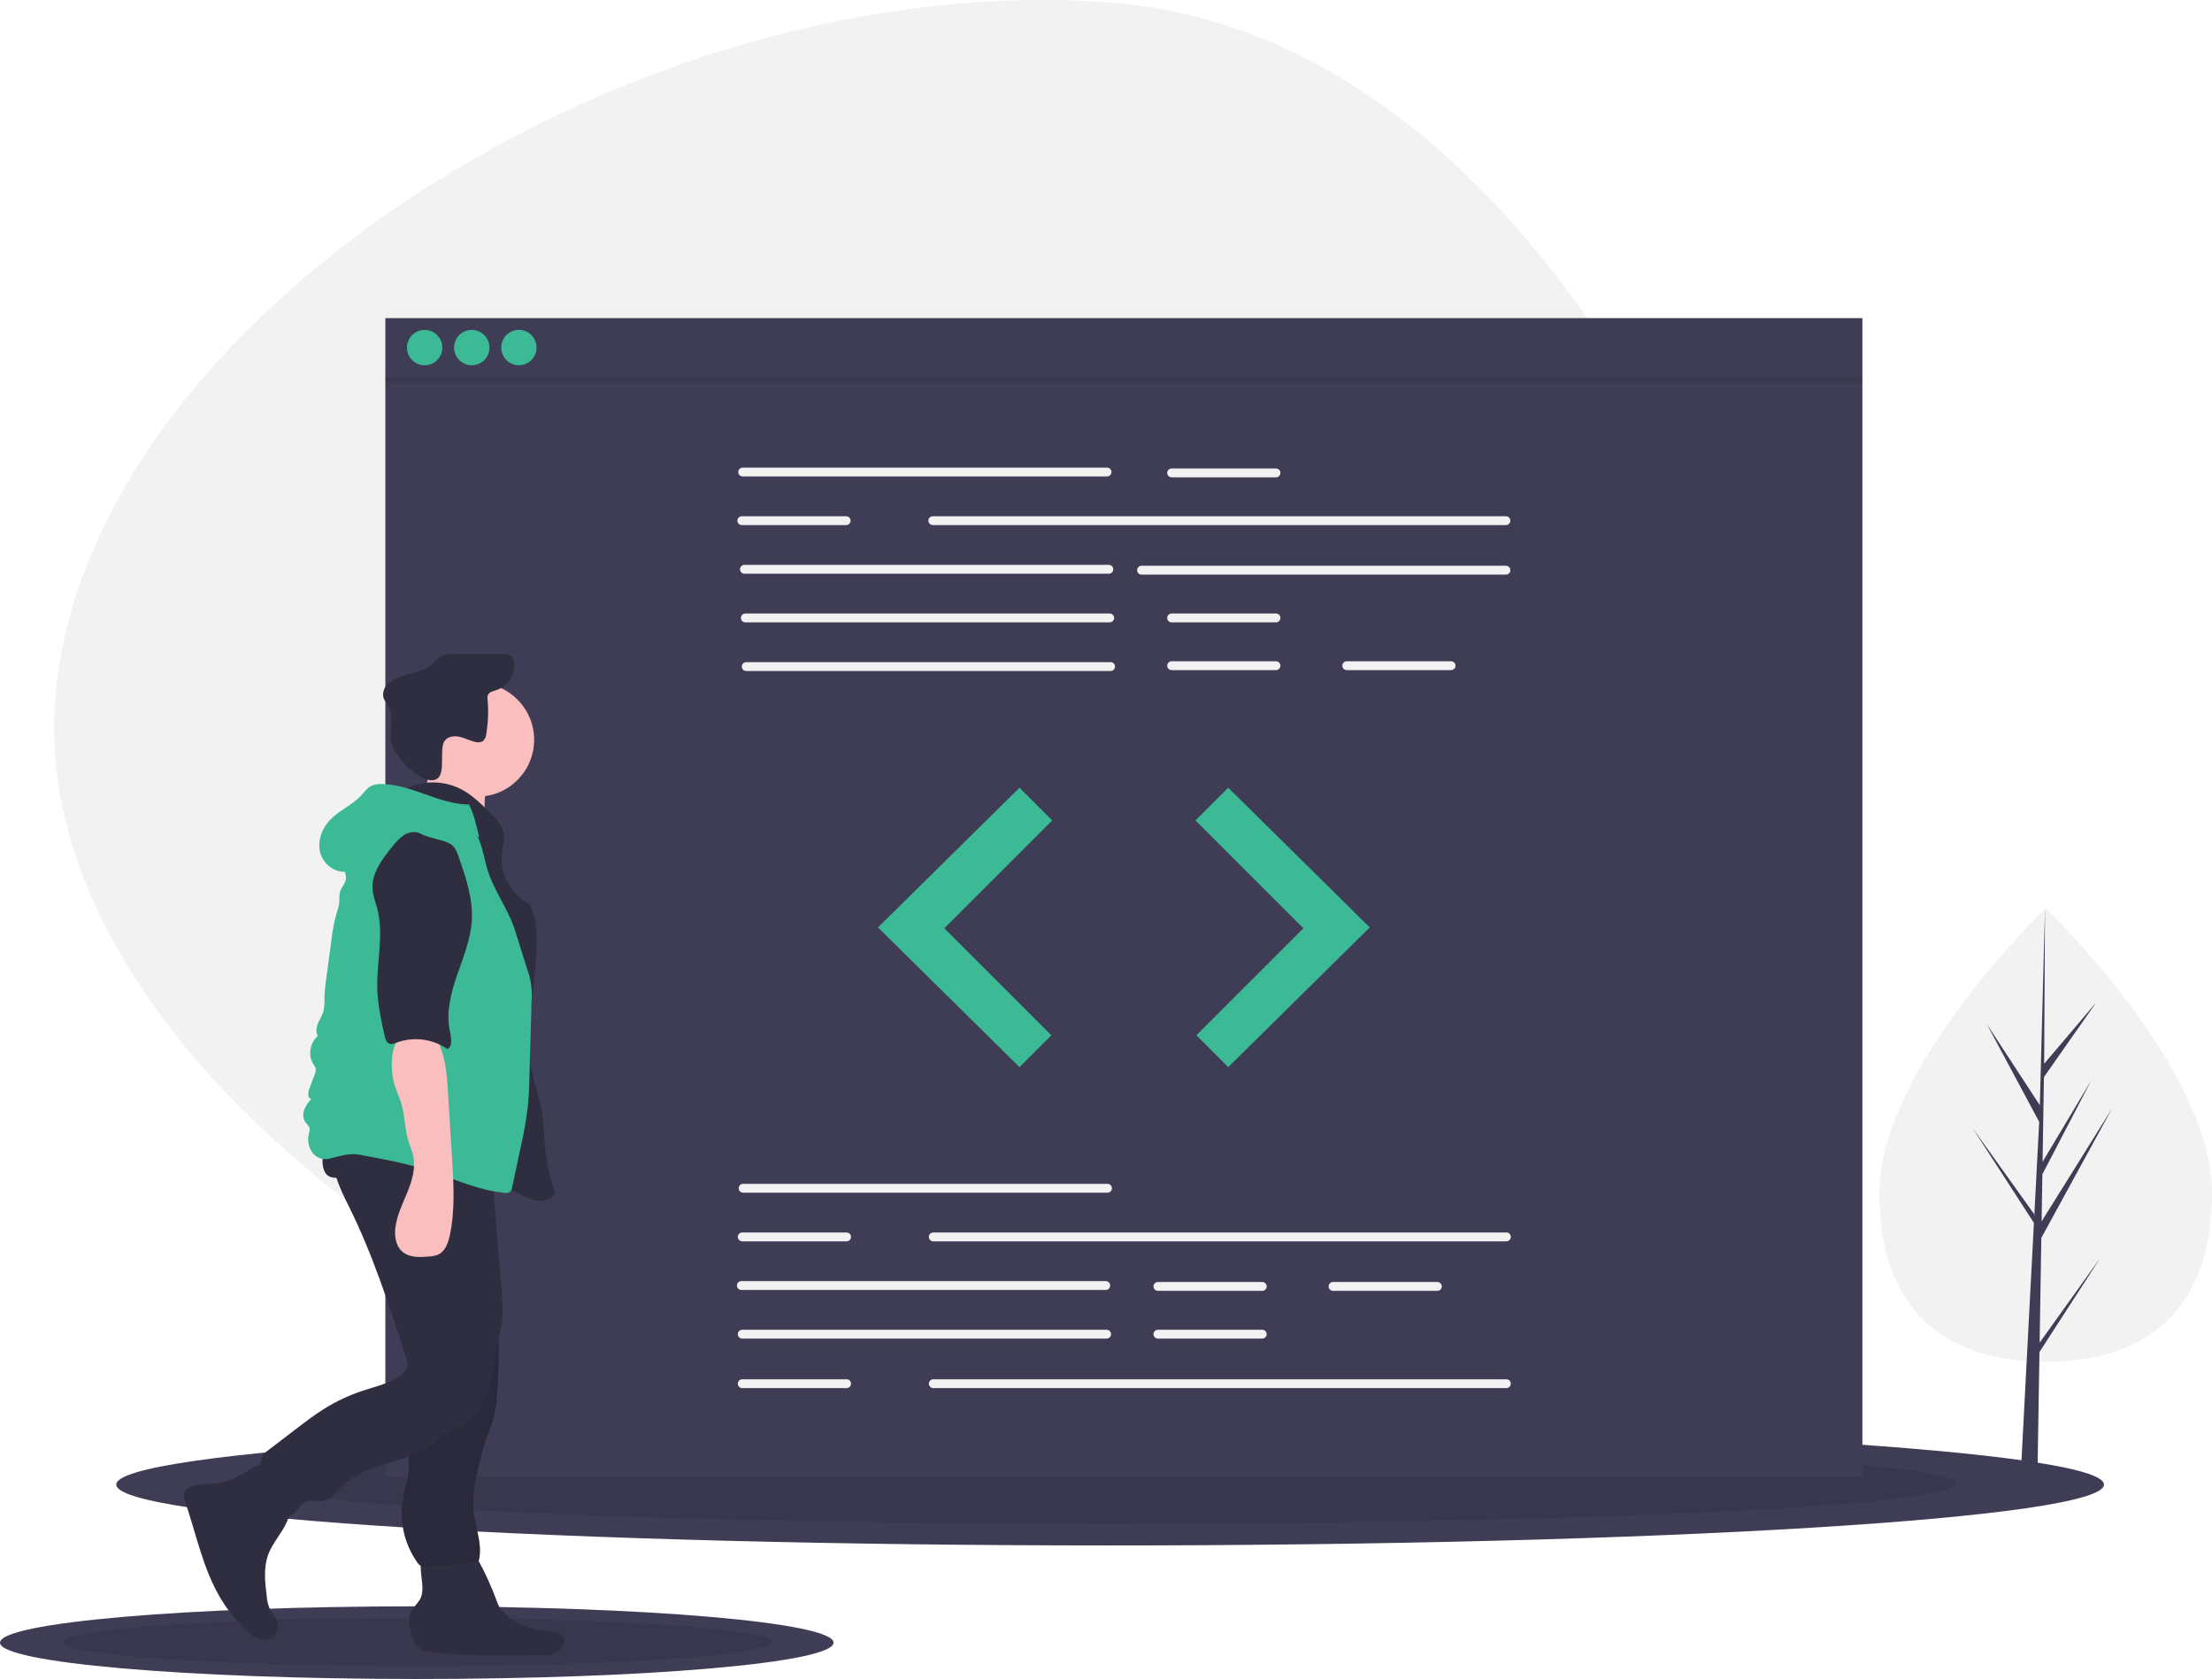
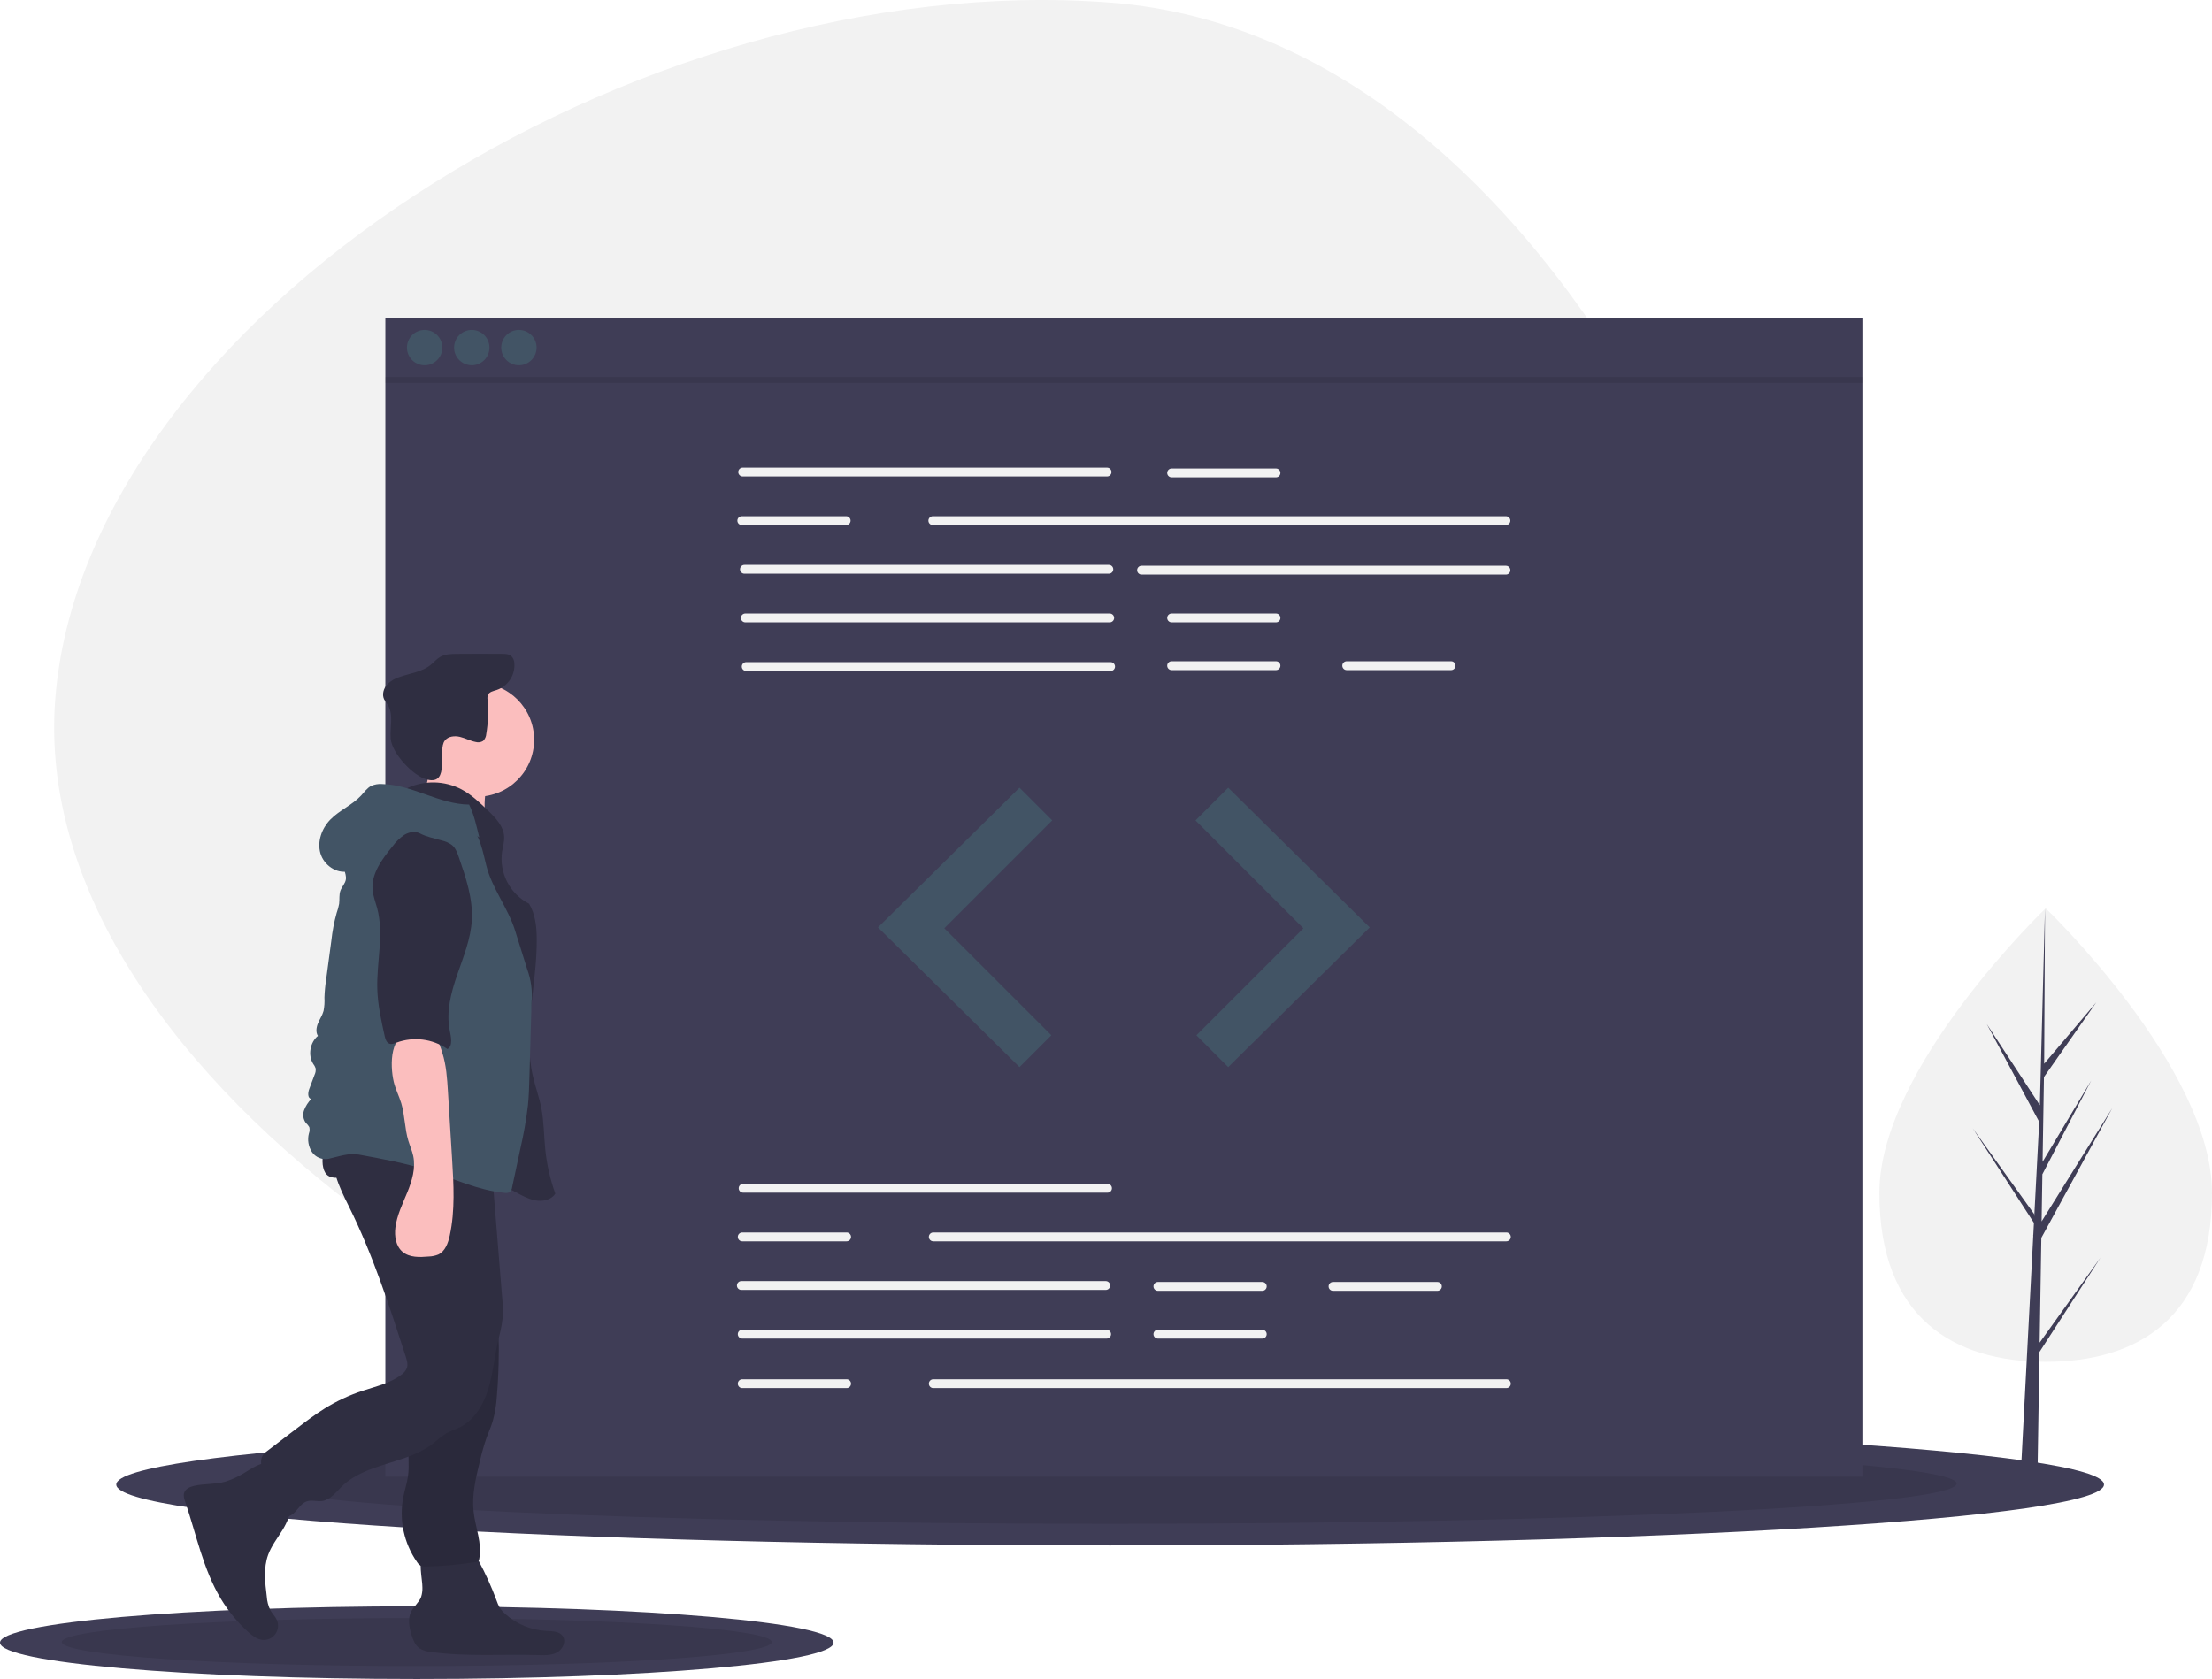
<svg xmlns="http://www.w3.org/2000/svg" id="a594ac37-6d44-4297-8862-1cbd9c01c0b7" data-name="Layer 1" width="1126.194" height="855" viewBox="0 0 1126.194 855">
  <path d="M581.768,778.438C339.369,759.991,50.297,572.172,65.014,378.781S359.7,5.358,602.099,23.805,984.031,403.667,969.314,597.058,824.166,796.885,581.768,778.438Z" transform="translate(-36.90323 -22.5)" fill="#f2f2f2" />
  <ellipse cx="565.194" cy="756" rx="506" ry="31" fill="#3f3d56" />
  <ellipse cx="565.194" cy="755.5" rx="431" ry="20.5" opacity="0.1" />
  <ellipse cx="212.194" cy="836.5" rx="212.194" ry="18.5" fill="#3f3d56" />
  <ellipse cx="212.194" cy="836.202" rx="180.742" ry="12.234" opacity="0.1" />
  <rect x="196.194" y="162" width="752" height="590" fill="#3f3d56" />
  <path d="M600.541,265.129H415.024a2.251,2.251,0,1,1,0-4.503H600.541a2.251,2.251,0,0,1,0,4.503Z" transform="translate(-36.90323 -22.5)" fill="#f2f2f2" />
  <path d="M803.62,289.895H511.835a2.251,2.251,0,0,1,0-4.503H803.62a2.251,2.251,0,1,1,0,4.503Z" transform="translate(-36.90323 -22.5)" fill="#f2f2f2" />
  <path d="M601.442,314.661H415.924a2.251,2.251,0,1,1,0-4.503H601.442a2.251,2.251,0,1,1,0,4.503Z" transform="translate(-36.90323 -22.5)" fill="#f2f2f2" />
  <path d="M803.62,315.111H618.102a2.251,2.251,0,0,1,0-4.503H803.62a2.251,2.251,0,1,1,0,4.503Z" transform="translate(-36.90323 -22.5)" fill="#f2f2f2" />
  <path d="M601.892,339.426H416.374a2.251,2.251,0,0,1,0-4.503H601.892a2.251,2.251,0,1,1,0,4.503Z" transform="translate(-36.90323 -22.5)" fill="#f2f2f2" />
  <path d="M602.342,364.192H416.825a2.251,2.251,0,0,1,0-4.503H602.342a2.251,2.251,0,1,1,0,4.503Z" transform="translate(-36.90323 -22.5)" fill="#f2f2f2" />
  <path d="M686.546,265.579H633.412a2.251,2.251,0,0,1,0-4.503h53.134a2.251,2.251,0,1,1,0,4.503Z" transform="translate(-36.90323 -22.5)" fill="#f2f2f2" />
  <path d="M686.546,339.426H633.412a2.251,2.251,0,0,1,0-4.503h53.134a2.251,2.251,0,1,1,0,4.503Z" transform="translate(-36.90323 -22.5)" fill="#f2f2f2" />
  <path d="M686.546,363.742H633.412a2.251,2.251,0,1,1,0-4.503h53.134a2.251,2.251,0,1,1,0,4.503Z" transform="translate(-36.90323 -22.5)" fill="#f2f2f2" />
  <path d="M775.702,363.742H722.569a2.251,2.251,0,0,1,0-4.503h53.134a2.251,2.251,0,1,1,0,4.503Z" transform="translate(-36.90323 -22.5)" fill="#f2f2f2" />
  <path d="M467.707,289.895H414.573a2.251,2.251,0,0,1,0-4.503h53.134a2.251,2.251,0,0,1,0,4.503Z" transform="translate(-36.90323 -22.5)" fill="#f2f2f2" />
  <path d="M600.766,629.861H415.249a2.251,2.251,0,0,1,0-4.503H600.766a2.251,2.251,0,0,1,0,4.503Z" transform="translate(-36.90323 -22.5)" fill="#f2f2f2" />
  <path d="M599.866,679.392H414.348a2.251,2.251,0,1,1,0-4.503H599.866a2.251,2.251,0,0,1,0,4.503Z" transform="translate(-36.90323 -22.5)" fill="#f2f2f2" />
  <path d="M600.316,704.158H414.798a2.251,2.251,0,1,1,0-4.503H600.316a2.251,2.251,0,1,1,0,4.503Z" transform="translate(-36.90323 -22.5)" fill="#f2f2f2" />
  <path d="M679.566,679.842H626.433a2.251,2.251,0,0,1,0-4.503h53.134a2.251,2.251,0,0,1,0,4.503Z" transform="translate(-36.90323 -22.5)" fill="#f2f2f2" />
  <path d="M679.566,704.158H626.433a2.251,2.251,0,0,1,0-4.503h53.134a2.251,2.251,0,1,1,0,4.503Z" transform="translate(-36.90323 -22.5)" fill="#f2f2f2" />
  <path d="M768.723,679.842H715.589a2.251,2.251,0,1,1,0-4.503h53.134a2.251,2.251,0,0,1,0,4.503Z" transform="translate(-36.90323 -22.5)" fill="#f2f2f2" />
  <path d="M803.845,654.626H512.06a2.251,2.251,0,0,1,0-4.503H803.845a2.251,2.251,0,0,1,0,4.503Z" transform="translate(-36.90323 -22.5)" fill="#f2f2f2" />
  <path d="M467.932,654.626H414.798a2.251,2.251,0,0,1,0-4.503H467.932a2.251,2.251,0,0,1,0,4.503Z" transform="translate(-36.90323 -22.5)" fill="#f2f2f2" />
  <path d="M803.845,729.374H512.06a2.251,2.251,0,1,1,0-4.503H803.845a2.251,2.251,0,0,1,0,4.503Z" transform="translate(-36.90323 -22.5)" fill="#f2f2f2" />
  <path d="M467.932,729.374H414.798a2.251,2.251,0,1,1,0-4.503H467.932a2.251,2.251,0,1,1,0,4.503Z" transform="translate(-36.90323 -22.5)" fill="#f2f2f2" />
-   <polygon points="519.06 401.13 447.014 472.275 519.06 543.42 535.27 527.21 480.786 472.725 535.72 417.79 519.06 401.13" fill="#3BBA95" />
-   <polygon points="625.327 401.13 697.373 472.275 625.327 543.42 609.117 527.21 663.602 472.725 608.667 417.79 625.327 401.13" fill="#3BBA95" />
-   <circle cx="216.194" cy="177" r="9" fill="#3BBA95" />
-   <circle cx="240.194" cy="177" r="9" fill="#3BBA95" />
-   <circle cx="264.194" cy="177" r="9" fill="#3BBA95" />
+   <polygon points="519.06 401.13 447.014 472.275 519.06 543.42 535.27 527.21 480.786 472.725 535.72 417.79 519.06 401.13" fill="#425465" />
+   <polygon points="625.327 401.13 697.373 472.275 625.327 543.42 609.117 527.21 663.602 472.725 608.667 417.79 625.327 401.13" fill="#425465" />
+   <circle cx="216.194" cy="177" r="9" fill="#425465" />
+   <circle cx="240.194" cy="177" r="9" fill="#425465" />
+   <circle cx="264.194" cy="177" r="9" fill="#425465" />
  <rect x="196.194" y="192" width="752" height="3" opacity="0.1" />
  <path d="M1163.097,629.954c0,63.771-37.911,86.038-84.676,86.038s-84.676-22.266-84.676-86.038,84.676-144.898,84.676-144.898S1163.097,566.182,1163.097,629.954Z" transform="translate(-36.90323 -22.5)" fill="#f2f2f2" />
  <polygon points="1038.433 683.736 1039.3 630.365 1075.391 564.338 1039.436 621.993 1039.826 597.995 1064.699 550.226 1039.929 591.645 1039.929 591.645 1040.63 548.484 1067.265 510.453 1040.74 541.697 1041.178 462.556 1038.425 567.325 1038.651 563.003 1011.571 521.552 1038.217 571.3 1035.694 619.503 1035.619 618.223 1004.4 574.602 1035.524 622.743 1035.209 628.771 1035.152 628.862 1035.178 629.357 1028.776 751.653 1037.329 751.653 1038.355 688.485 1069.404 640.461 1038.433 683.736" fill="#3f3d56" />
  <path d="M159.525,773.591a43.126,43.126,0,0,1-8.178,3.503c-5.079,1.387-10.507.878-15.637,2.063-2.1.485-4.386,1.499-5.054,3.549-.49,1.503.043,3.127.553,4.623,5.669,16.62,9.085,34.266,18.125,49.321a74.641,74.641,0,0,0,13.993,16.988c2.055,1.852,4.384,3.664,7.135,3.955a7.248,7.248,0,0,0,7.371-10.182c-.811-1.801-2.317-3.196-3.289-4.916a18.757,18.757,0,0,1-1.819-6.991c-.893-7.108-1.754-14.538.709-21.265,1.652-4.512,4.682-8.359,7.206-12.447s4.622-8.772,4.06-13.544c-.383-3.257-1.972-6.237-3.65-9.054-1.681-2.823-5.005-10.408-8.383-11.35C169.16,766.864,162.583,772.024,159.525,773.591Z" transform="translate(-36.90323 -22.5)" fill="#2f2e41" />
  <path d="M251.96,831a14.019,14.019,0,0,1-.663,4.745c-1.058,2.793-3.681,4.706-5.036,7.367-1.885,3.701-1.031,8.174.218,12.135.783,2.483,1.81,5.067,3.912,6.603a12.893,12.893,0,0,0,5.954,1.907c18.036,2.496,36.358,1.064,54.559,1.587,3.317.095,6.829.211,9.725-1.41s4.686-5.697,2.717-8.368c-1.769-2.399-5.265-2.376-8.242-2.518a33.912,33.912,0,0,1-20.913-8.615,15.112,15.112,0,0,1-2.933-3.377,20.753,20.753,0,0,1-1.534-3.518,156.799,156.799,0,0,0-9.084-20.119c-.979-1.815-2.087-3.705-3.906-4.676a10.323,10.323,0,0,0-4.239-.926c-4.536-.294-16.283-1.838-19.791,1.69C249.461,816.768,252.032,826.86,251.96,831Z" transform="translate(-36.90323 -22.5)" fill="#2f2e41" />
  <circle cx="242.971" cy="376.72" r="28.975" fill="#fbbebe" />
  <path d="M253.709,423.146c-1.723,4.614-4.647,8.947-8.9,11.43l40.075,8.175a42.453,42.453,0,0,1-.562-17.869,10.3,10.3,0,0,0,.24-4.409c-.754-2.907-4.026-4.307-6.955-4.974-7.314-1.667-13.782-2.561-20.579-5.792C254.95,413.263,255.241,419.045,253.709,423.146Z" transform="translate(-36.90323 -22.5)" fill="#fbbebe" />
  <path d="M244.474,423.727a31.338,31.338,0,0,1,27.313.714c5.138,2.707,9.392,6.794,13.572,10.826,3.853,3.717,7.962,7.972,8.236,13.319.132,2.59-.676,5.123-1.084,7.684a25.766,25.766,0,0,0,13.78,26.469c3.184,5.303,3.841,11.729,3.889,17.914.185,23.436-7.209,47.161-1.93,69.995,1.239,5.361,3.162,10.554,4.232,15.951,1.387,6.991,1.318,14.18,2.044,21.27a95.266,95.266,0,0,0,5.113,22.495c-1.744,2.774-5.374,3.837-8.642,3.613s-6.325-1.643-9.242-3.136c-14.123-7.227-27.059-16.757-41.687-22.9-9.678-4.064-19.987-6.595-29.376-11.288s-18.12-12.142-20.99-22.238c-1.241-4.365-1.318-8.965-1.385-13.503-.285-19.114-.55-38.436,3.61-57.094,3.669-16.454,10.741-32.194,12.284-48.981.502-5.464.513-11.314,3.566-15.873C232.091,432.52,241.409,430.851,244.474,423.727Z" transform="translate(-36.90323 -22.5)" fill="#2f2e41" />
  <path d="M263.395,399.629c1.707-2.227,5-2.531,7.728-1.872s5.243,2.064,7.997,2.599a4.675,4.675,0,0,0,3.743-.526,5.444,5.444,0,0,0,1.615-3.57,68.163,68.163,0,0,0,.671-17.38,5.147,5.147,0,0,1,.159-2.437c.682-1.643,2.763-2.035,4.462-2.562a13.316,13.316,0,0,0,9.013-13.633,5.421,5.421,0,0,0-1.657-3.741c-1.175-.958-2.82-1.016-4.336-1.029q-11.683-.094-23.367.006c-2.883.025-5.91.096-8.409,1.533-1.848,1.063-3.222,2.773-4.88,4.112-4.326,3.491-10.178,4.201-15.441,5.991a15.308,15.308,0,0,0-6.768,4.036c-1.75,2-2.592,4.973-1.493,7.393a26.252,26.252,0,0,0,1.887,2.904c3.105,4.964,1.038,11.403,1.501,17.24.579,7.288,11.365,19.112,18.679,20.836C266.308,422.311,259.486,404.414,263.395,399.629Z" transform="translate(-36.90323 -22.5)" fill="#2f2e41" />
  <path d="M247.037,719.183c.745,5.322,1.701,10.662,1.445,16.029-.357,7.494-3.059,14.714-3.559,22.199-.373,5.591.49,11.242-.287,16.791-.497,3.553-1.656,6.978-2.373,10.494a43.395,43.395,0,0,0,6.973,33.265,5.448,5.448,0,0,0,2.023,1.961,5.714,5.714,0,0,0,2.508.332,179.947,179.947,0,0,0,25.17-2.287,2.414,2.414,0,0,0,1.616-.713,2.266,2.266,0,0,0,.351-.954c1.544-7.936-1.977-15.893-2.872-23.928-.956-8.58,1.103-17.177,3.146-25.565a113.548,113.548,0,0,1,3.467-12.228c.988-2.697,2.181-5.321,3.037-8.063a61.46,61.46,0,0,0,2.202-13.203q.892-10.575.945-21.199a88.958,88.958,0,0,0-1.665-20.01c-1.878-8.338-5.724-16.081-9.536-23.73a15.029,15.029,0,0,0-5.618,2.67,125.38,125.38,0,0,1-15.35,8.481c-3.567,1.657-10.522,2.833-12.786,6.286-2.232,3.405-.792,10.351-.621,14.106Q245.694,709.584,247.037,719.183Z" transform="translate(-36.90323 -22.5)" fill="#2f2e41" />
  <path d="M247.037,719.183c.745,5.322,1.701,10.662,1.445,16.029-.357,7.494-3.059,14.714-3.559,22.199-.373,5.591.49,11.242-.287,16.791-.497,3.553-1.656,6.978-2.373,10.494a43.395,43.395,0,0,0,6.973,33.265,5.448,5.448,0,0,0,2.023,1.961,5.714,5.714,0,0,0,2.508.332,179.947,179.947,0,0,0,25.17-2.287,2.414,2.414,0,0,0,1.616-.713,2.266,2.266,0,0,0,.351-.954c1.544-7.936-1.977-15.893-2.872-23.928-.956-8.58,1.103-17.177,3.146-25.565a113.548,113.548,0,0,1,3.467-12.228c.988-2.697,2.181-5.321,3.037-8.063a61.46,61.46,0,0,0,2.202-13.203q.892-10.575.945-21.199a88.958,88.958,0,0,0-1.665-20.01c-1.878-8.338-5.724-16.081-9.536-23.73a15.029,15.029,0,0,0-5.618,2.67,125.38,125.38,0,0,1-15.35,8.481c-3.567,1.657-10.522,2.833-12.786,6.286-2.232,3.405-.792,10.351-.621,14.106Q245.694,709.584,247.037,719.183Z" transform="translate(-36.90323 -22.5)" opacity="0.1" />
  <path d="M207.864,605.518c-3.848,10.359,1.808,21.554,6.722,31.452,12.106,24.386,20.513,50.407,28.874,76.317.626,1.941,1.252,4.058.554,5.974a7.825,7.825,0,0,1-2.822,3.347c-5.765,4.379-13.107,5.939-19.975,8.23a90.184,90.184,0,0,0-18.943,8.88c-4.977,3.084-9.639,6.644-14.292,10.197l-14.812,11.312a9.903,9.903,0,0,0-2.476,2.397c-1.429,2.241-.843,5.167-.132,7.728a131.432,131.432,0,0,0,7.252,19.792,6.911,6.911,0,0,0,2.63,3.447c2.312,1.242,5.14-.405,6.905-2.347s3.292-4.359,5.781-5.193c2.486-.833,5.222.176,7.818-.189,4.199-.589,6.986-4.457,10.013-7.426,12.365-12.131,33.01-11.251,46.612-21.977a59.228,59.228,0,0,1,6.231-4.868c2.3-1.359,4.907-2.105,7.293-3.307,7.257-3.654,11.819-11.209,14.262-18.957s3.141-15.928,4.897-23.861c.908-4.101,2.103-8.158,2.507-12.338a66.094,66.094,0,0,0-.253-11.666L287.604,621.748c-.4-4.943-.8-9.892-1.576-14.791-14.577.521-29.143,1.108-43.728,1.28C230.695,608.374,218.876,609.186,207.864,605.518Z" transform="translate(-36.90323 -22.5)" fill="#2f2e41" />
  <path d="M202.506,619.721c1.977,3.18,6.79,3.114,10.104,1.371s5.889-4.673,9.211-6.401c4.464-2.323,9.746-2.235,14.776-2.093,7.964.225,16.025.464,23.687,2.647,7.925,2.257,15.64,6.603,23.834,5.736,1.426-.151,2.985-.56,3.761-1.766a5.544,5.544,0,0,0,.62-2.836l.268-7.159a6.464,6.464,0,0,0-.57-3.625,6.082,6.082,0,0,0-2.716-2.079c-11.663-5.646-24.965-6.697-37.915-7.141q-9.875-.338-19.757-.278c-5.591.034-12.303-.775-17.739.719C202.774,598.82,198.805,613.769,202.506,619.721Z" transform="translate(-36.90323 -22.5)" fill="#2f2e41" />
-   <path d="M275.742,432.226c-15.282-.135-29.131-10.223-44.412-10.468a11.514,11.514,0,0,0-5.393.93c-2.129,1.073-3.529,3.147-5.147,4.898-4.518,4.893-11.061,7.505-15.703,12.281-4.352,4.478-6.773,11.15-5.055,17.153s8.204,10.608,14.279,9.165A36.801,36.801,0,0,1,228.65,446.706a72.887,72.887,0,0,1,11.205-5.882c6.868-3.112,14.548-6.283,21.718-3.95a30.638,30.638,0,0,1,7.409,4.04l11.954,8.03C279.543,443.45,278.29,437.288,275.742,432.226Z" transform="translate(-36.90323 -22.5)" fill="#3BBA95" />
-   <path d="M212.552,460.874c-2.029,2.532.894,6.2.447,9.413-.297,2.135-2.054,3.765-2.786,5.793-.758,2.1-.356,4.427-.643,6.641a28.489,28.489,0,0,1-1.275,4.73,84.975,84.975,0,0,0-2.686,14.026l-2.675,19.976a75.681,75.681,0,0,0-.846,9.078,27.107,27.107,0,0,1-.452,6.787c-.592,2.183-1.904,4.093-2.786,6.175s-1.291,4.602-.099,6.524c-3.991,3.325-5.178,9.854-2.387,14.235a7.899,7.899,0,0,1,1.23,2.265,5.82,5.82,0,0,1-.542,3.34l-2.705,7.207c-.692,1.845-.911,4.653,1.014,5.074a17.006,17.006,0,0,0-3.651,5.767,6.866,6.866,0,0,0,.972,6.506,8.289,8.289,0,0,1,1.694,2.056,5.473,5.473,0,0,1-.196,3.243,11.906,11.906,0,0,0,1.473,9.333,8.371,8.371,0,0,0,8.418,3.609c5.41-1.22,10.272-3.147,15.728-2.146,11.746,2.155,23.53,4.32,34.906,7.952,12.984,4.145,25.556,10.224,39.126,11.5a3.798,3.798,0,0,0,2.617-.407,3.931,3.931,0,0,0,1.21-2.488q2.097-9.832,4.194-19.665a202.363,202.363,0,0,0,3.855-22.028c.477-4.781.614-9.589.749-14.392l1.081-38.231a38.197,38.197,0,0,0-2.2-16.62l-6.217-19.848c-3.548-11.327-11.688-21.371-14.586-32.882-1.834-7.285-3.189-15.103-8.108-20.781-7.012-8.095-19.145-9.354-29.764-7.962-4.797.629-9.636,1.714-13.785,4.202-4.798,2.877-8.333,7.409-11.753,11.836C218.305,454.343,215.436,457.276,212.552,460.874Z" transform="translate(-36.90323 -22.5)" fill="#3BBA95" />
+   <path d="M275.742,432.226c-15.282-.135-29.131-10.223-44.412-10.468a11.514,11.514,0,0,0-5.393.93c-2.129,1.073-3.529,3.147-5.147,4.898-4.518,4.893-11.061,7.505-15.703,12.281-4.352,4.478-6.773,11.15-5.055,17.153s8.204,10.608,14.279,9.165A36.801,36.801,0,0,1,228.65,446.706a72.887,72.887,0,0,1,11.205-5.882c6.868-3.112,14.548-6.283,21.718-3.95a30.638,30.638,0,0,1,7.409,4.04l11.954,8.03C279.543,443.45,278.29,437.288,275.742,432.226Z" transform="translate(-36.90323 -22.5)" fill="#425465" />
+   <path d="M212.552,460.874c-2.029,2.532.894,6.2.447,9.413-.297,2.135-2.054,3.765-2.786,5.793-.758,2.1-.356,4.427-.643,6.641a28.489,28.489,0,0,1-1.275,4.73,84.975,84.975,0,0,0-2.686,14.026l-2.675,19.976a75.681,75.681,0,0,0-.846,9.078,27.107,27.107,0,0,1-.452,6.787c-.592,2.183-1.904,4.093-2.786,6.175s-1.291,4.602-.099,6.524c-3.991,3.325-5.178,9.854-2.387,14.235a7.899,7.899,0,0,1,1.23,2.265,5.82,5.82,0,0,1-.542,3.34l-2.705,7.207c-.692,1.845-.911,4.653,1.014,5.074a17.006,17.006,0,0,0-3.651,5.767,6.866,6.866,0,0,0,.972,6.506,8.289,8.289,0,0,1,1.694,2.056,5.473,5.473,0,0,1-.196,3.243,11.906,11.906,0,0,0,1.473,9.333,8.371,8.371,0,0,0,8.418,3.609c5.41-1.22,10.272-3.147,15.728-2.146,11.746,2.155,23.53,4.32,34.906,7.952,12.984,4.145,25.556,10.224,39.126,11.5a3.798,3.798,0,0,0,2.617-.407,3.931,3.931,0,0,0,1.21-2.488q2.097-9.832,4.194-19.665a202.363,202.363,0,0,0,3.855-22.028c.477-4.781.614-9.589.749-14.392l1.081-38.231a38.197,38.197,0,0,0-2.2-16.62l-6.217-19.848c-3.548-11.327-11.688-21.371-14.586-32.882-1.834-7.285-3.189-15.103-8.108-20.781-7.012-8.095-19.145-9.354-29.764-7.962-4.797.629-9.636,1.714-13.785,4.202-4.798,2.877-8.333,7.409-11.753,11.836C218.305,454.343,215.436,457.276,212.552,460.874Z" transform="translate(-36.90323 -22.5)" fill="#425465" />
  <path d="M237.347,573.323c.875,3.773,2.712,7.251,3.837,10.957,1.884,6.209,1.724,12.896,3.605,19.106.789,2.606,1.933,5.109,2.5,7.773,1.321,6.211-.608,12.636-3.003,18.516s-5.313,11.678-6.091,17.98c-.548,4.438.239,9.45,3.66,12.331,3.552,2.99,8.713,2.788,13.339,2.39a14.016,14.016,0,0,0,4.841-1.008c3.538-1.674,5.028-5.86,5.855-9.685,2.771-12.819,1.98-26.106,1.174-39.197l-2.106-34.234c-.405-6.591-.84-13.318-2.871-19.646-.739-2.302-2.026-6.954-4.129-8.424-2.083-1.456-8.03-1.521-10.609-1.642C235.251,547.97,235.387,564.856,237.347,573.323Z" transform="translate(-36.90323 -22.5)" fill="#fbbebe" />
  <path d="M250.751,446.923c-2.471-1.294-5.584-.736-7.972.704a24.568,24.568,0,0,0-5.972,5.798c-5.339,6.517-10.991,13.995-10.199,22.382.297,3.145,1.501,6.121,2.317,9.172,3.579,13.38-.379,27.53.075,41.373.262,7.999,2.003,15.866,3.736,23.679.354,1.595.92,3.44,2.463,3.977,1.159.403,2.41-.115,3.557-.551A28.371,28.371,0,0,1,264.721,556.731c2.865-1.529,1.791-6.363,1.149-9.546-1.908-9.458.682-19.214,3.828-28.335s6.911-18.23,7.432-27.865c.591-10.916-3.029-21.571-6.6-31.903-.779-2.255-1.631-4.62-3.439-6.178a13.665,13.665,0,0,0-5.203-2.377C258.096,449.406,254.255,448.758,250.751,446.923Z" transform="translate(-36.90323 -22.5)" fill="#2f2e41" />
</svg>
